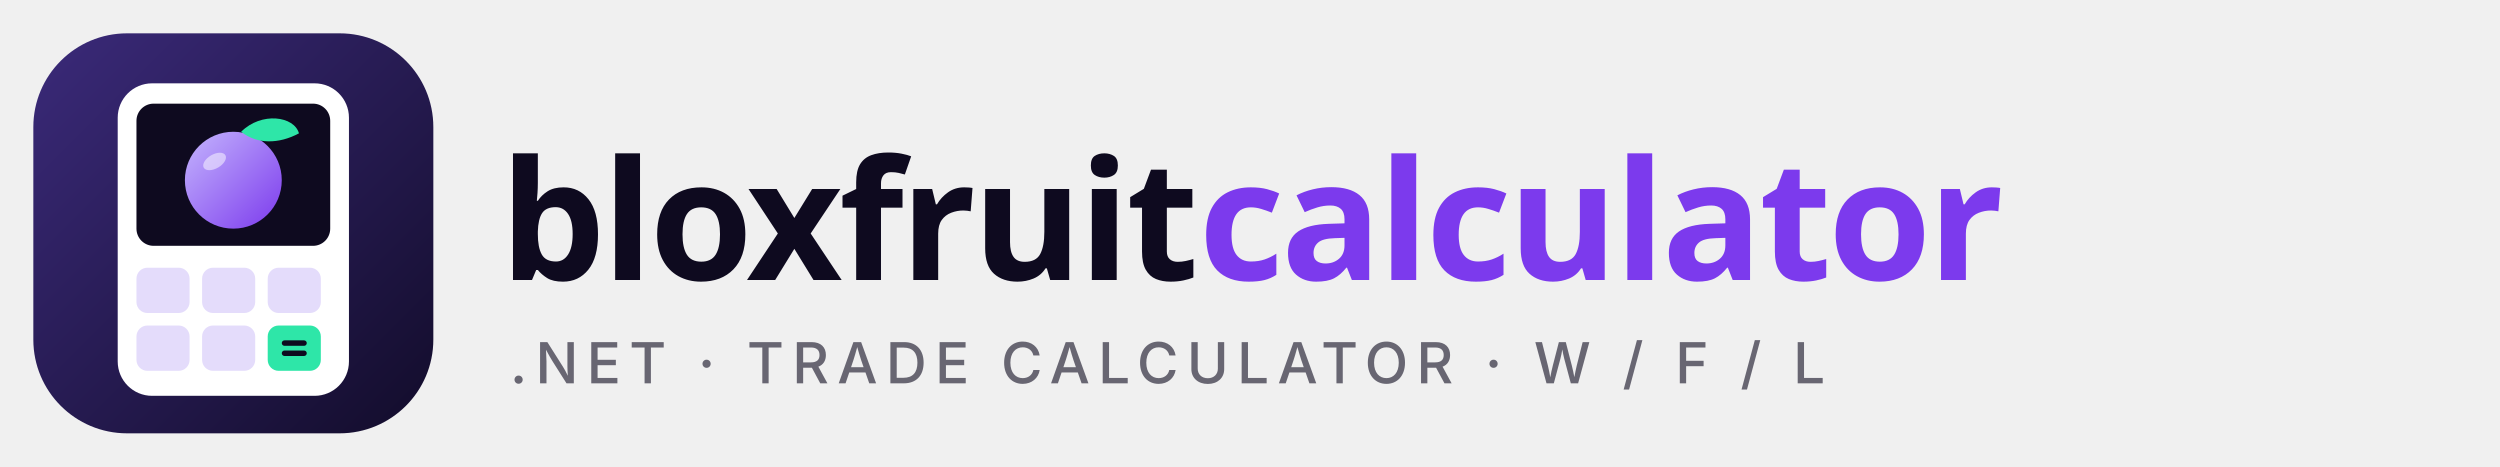
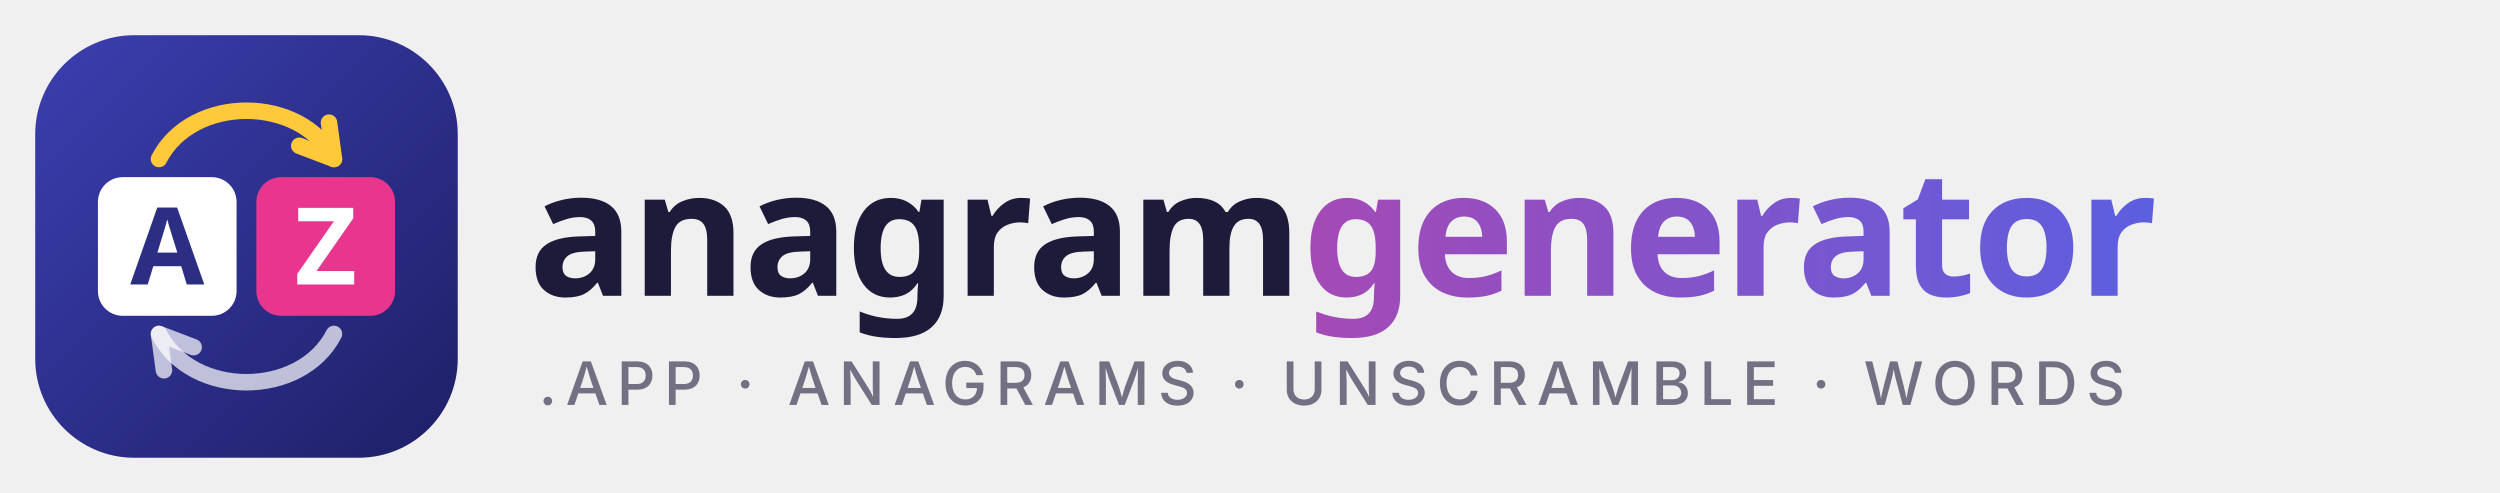
- <svg xmlns="http://www.w3.org/2000/svg" viewBox="0 0 1500 280">
+ <svg xmlns="http://www.w3.org/2000/svg" viewBox="0 0 1420 280">
  <defs>
-     <linearGradient id="tile" x1="0" y1="0" x2="1" y2="1">
-       <stop offset="0" stop-color="#3B2A7A" />
-       <stop offset="1" stop-color="#120C2A" />
-     </linearGradient>
-     <linearGradient id="fruit" x1="0" y1="0" x2="1" y2="1">
-       <stop offset="0" stop-color="#C4B5FD" />
-       <stop offset="1" stop-color="#7C3AED" />
+     <linearGradient id="tilebg" x1="0" y1="0" x2="1" y2="1">
+       <stop offset="0" stop-color="#3B3FB0" />
+       <stop offset="1" stop-color="#1E1F66" />
    </linearGradient>
    <linearGradient id="brand" x1="0" y1="0" x2="1" y2="1">
-       <stop offset="0" stop-color="#4AF0B8" />
-       <stop offset="1" stop-color="#14B886" />
+       <stop offset="0" stop-color="#F0559F" />
+       <stop offset="1" stop-color="#D21E78" />
    </linearGradient>
    <linearGradient id="accent" x1="0" y1="0" x2="1" y2="0">
-       <stop offset="0" stop-color="#A78BFA" />
-       <stop offset="1" stop-color="#2EE6A8" />
+       <stop offset="0" stop-color="#E8368F" />
+       <stop offset="1" stop-color="#5B5FE0" />
    </linearGradient>
    <linearGradient id="bg" x1="0" y1="0" x2="1" y2="1">
-       <stop offset="0" stop-color="#0A0718" />
-       <stop offset="1" stop-color="#1A1238" />
+       <stop offset="0" stop-color="#FFF5FA" />
+       <stop offset="1" stop-color="#F2F3FF" />
    </linearGradient>
    <radialGradient id="glowA" cx="0.5" cy="0.5" r="0.5">
-       <stop offset="0" stop-color="#8B5CF6" stop-opacity="0.22" />
-       <stop offset="1" stop-color="#8B5CF6" stop-opacity="0" />
+       <stop offset="0" stop-color="#F49AC8" stop-opacity="0.30" />
+       <stop offset="1" stop-color="#F49AC8" stop-opacity="0" />
    </radialGradient>
    <radialGradient id="glowB" cx="0.5" cy="0.5" r="0.5">
-       <stop offset="0" stop-color="#2EE6A8" stop-opacity="0.15" />
-       <stop offset="1" stop-color="#2EE6A8" stop-opacity="0" />
+       <stop offset="0" stop-color="#8F93FF" stop-opacity="0.22" />
+       <stop offset="1" stop-color="#8F93FF" stop-opacity="0" />
    </radialGradient>
    <filter id="shadow" x="-20%" y="-20%" width="140%" height="140%">
-       <feDropShadow dx="0" dy="18" stdDeviation="22" flood-color="#000" flood-opacity="0.55" />
+       <feDropShadow dx="0" dy="16" stdDeviation="20" flood-color="#1E1B3A" flood-opacity="0.14" />
    </filter>
  </defs>
  <g transform="translate(20,20) scale(0.46875)">
-     <rect width="512" height="512" rx="120" fill="url(#tile)" />
-     <rect x="108" y="64" width="296" height="400" rx="44" fill="#fff" />
-     <rect x="132" y="90" width="248" height="182" rx="22" fill="#0E0A1F" />
-     <circle cx="256" cy="188" r="62" fill="url(#fruit)" />
-     <ellipse cx="232" cy="164" rx="16" ry="9" fill="#fff" fill-opacity="0.5" transform="rotate(-30 232 164)" />
-     <path d="M266 126 C 292 100, 334 106, 340 128 C 314 142, 286 142, 266 126 Z" fill="#2EE6A8" />
-     <rect x="132" y="300" width="68" height="58" rx="14" fill="#E4DCFB" />
-     <rect x="216" y="300" width="68" height="58" rx="14" fill="#E4DCFB" />
-     <rect x="300" y="300" width="68" height="58" rx="14" fill="#E4DCFB" />
-     <rect x="132" y="374" width="68" height="58" rx="14" fill="#E4DCFB" />
-     <rect x="216" y="374" width="68" height="58" rx="14" fill="#E4DCFB" />
-     <rect x="300" y="374" width="68" height="58" rx="14" fill="#2EE6A8" />
-     <rect x="318" y="393" width="32" height="7" rx="3.5" fill="#0E0A1F" />
-     <rect x="318" y="406" width="32" height="7" rx="3.5" fill="#0E0A1F" />
+     <rect width="512" height="512" rx="120" fill="url(#tilebg)" />
+     <path d="M150 150 C 190 72, 322 72, 362 150" fill="none" stroke="#FFC93C" stroke-width="20" stroke-linecap="round" />
+     <path d="M362 150 l-6 -44 M362 150 l-42 -16" fill="none" stroke="#FFC93C" stroke-width="20" stroke-linecap="round" />
+     <path d="M362 362 C 322 440, 190 440, 150 362" fill="none" stroke="#fff" stroke-opacity="0.7" stroke-width="20" stroke-linecap="round" />
+     <path d="M150 362 l6 44 M150 362 l42 16" fill="none" stroke="#fff" stroke-opacity="0.7" stroke-width="20" stroke-linecap="round" />
+     <rect x="76" y="172" width="168" height="168" rx="30" fill="#fff" />
+     <text x="160" y="302" text-anchor="middle" font-family="Poppins" font-weight="800" font-size="130" fill="#2B2E83">A</text>
+     <rect x="268" y="172" width="168" height="168" rx="30" fill="#E8368F" />
+     <text x="352" y="302" text-anchor="middle" font-family="Poppins" font-weight="800" font-size="130" fill="#fff">Z</text>
  </g>
-   <text x="300" y="168" font-family="Poppins" font-weight="700" font-size="100" fill="#0E0A1F" letter-spacing="-2">bloxfruit<tspan fill="#7C3AED">calculator</tspan>
+   <text x="300" y="168" font-family="Poppins" font-weight="700" font-size="100" fill="#1E1B3A" letter-spacing="-2">anagram<tspan fill="url(#accent)">generator</tspan>
  </text>
-   <text x="306" y="230" font-family="Inter" font-weight="500" font-size="34" fill="#0E0A1F" fill-opacity="0.6" letter-spacing="5">.NET · TRADE CALCULATOR · W / F / L</text>
+   <text x="306" y="230" font-family="Inter" font-weight="500" font-size="34" fill="#1E1B3A" fill-opacity="0.6" letter-spacing="5">.APP · ANAGRAMS · UNSCRAMBLE · WORDS</text>
</svg>
